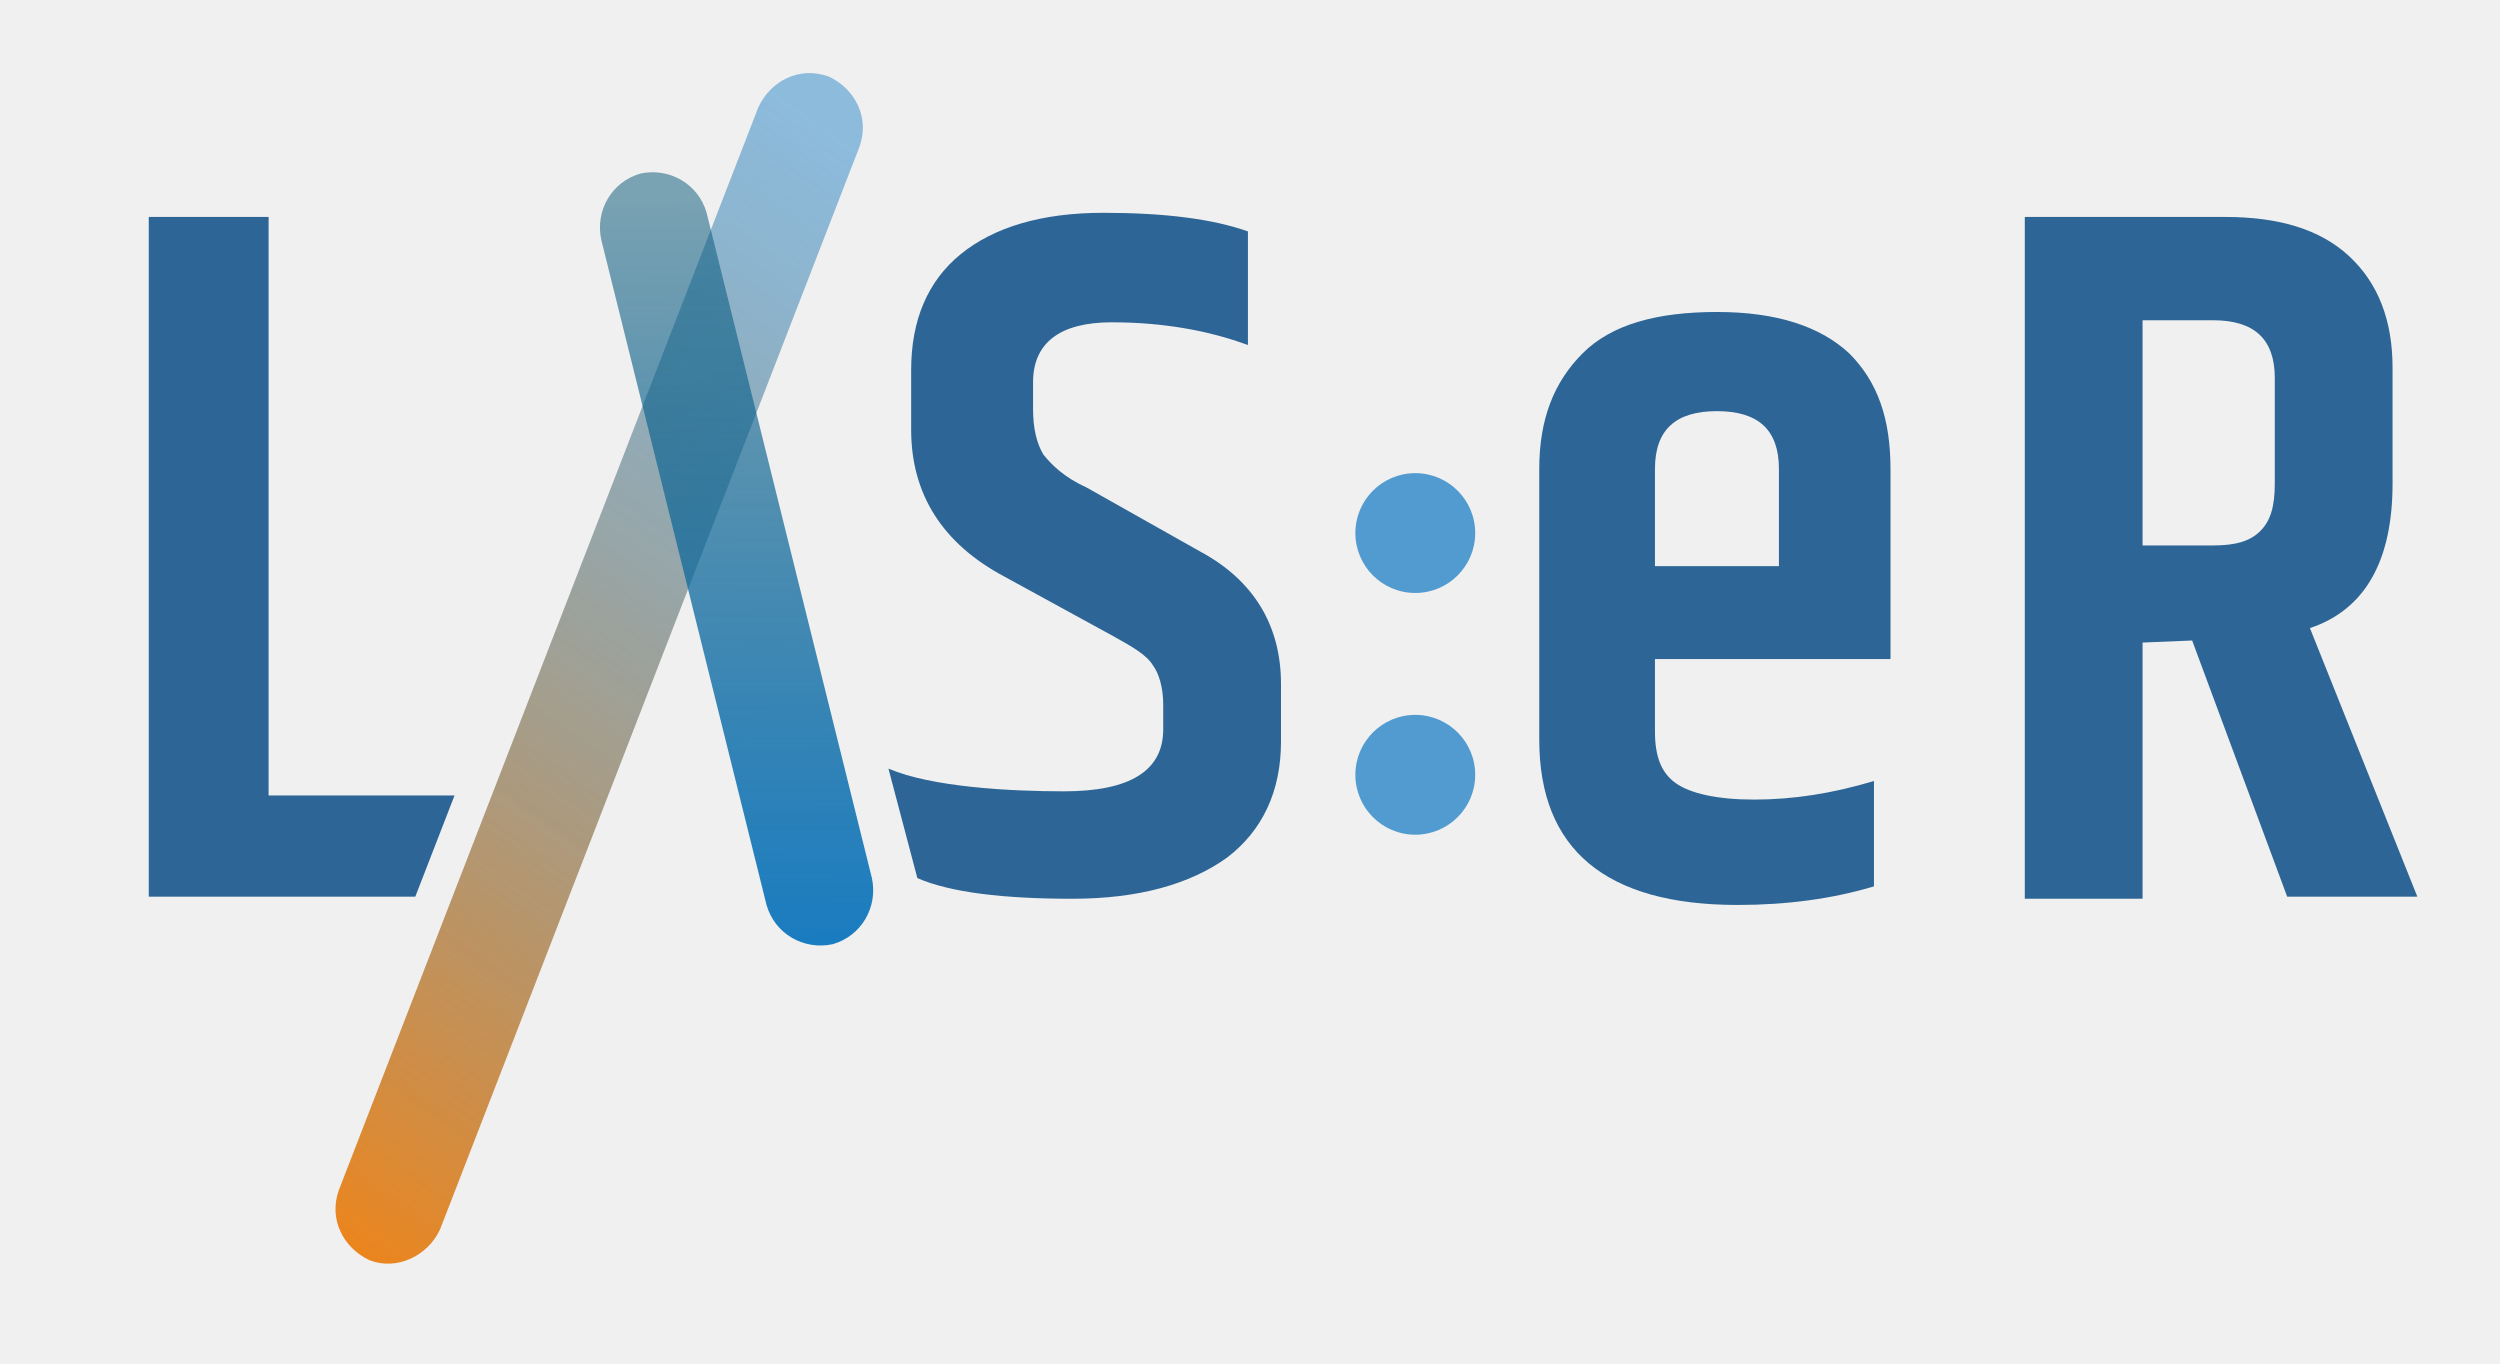
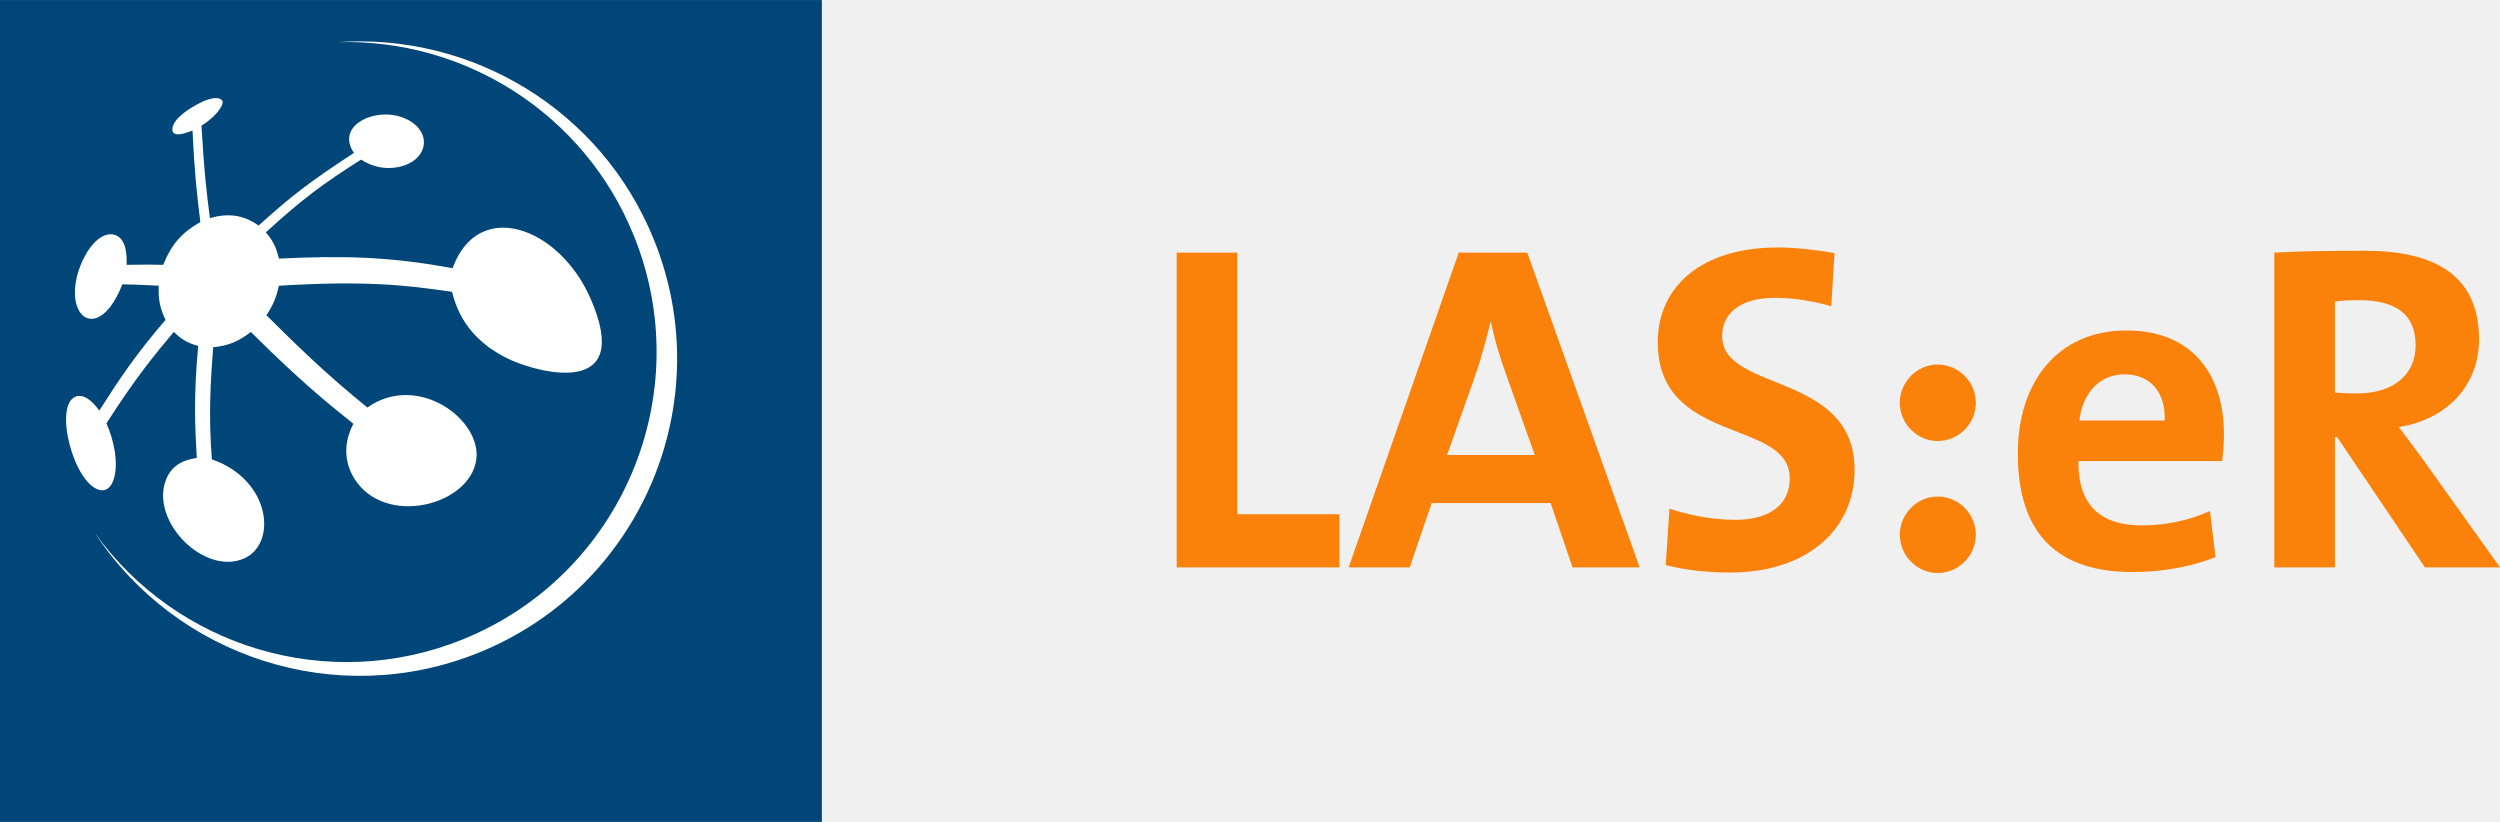
- <svg xmlns="http://www.w3.org/2000/svg" version="1.1" id="Ebene_1" x="0px" y="0px" viewBox="0 0 121 66" style="enable-background:new 0 0 121 66;" xml:space="preserve">
-   <style type="text/css">
- 	.st0{fill:url(#SVGID_1_);}
- 	.st1{fill:url(#SVGID_2_);}
- 	.st2{fill:#2D6696;}
- 	.st3{fill:#529BD0;}
- </style>
-   <linearGradient id="SVGID_1_" gradientUnits="userSpaceOnUse" x1="-135.305" y1="882.758" x2="-149.88" y2="942.461" gradientTransform="matrix(0.9295 0.3689 -0.3689 0.9295 496.4953 -760.8688)">
-     <stop offset="0" style="stop-color:#147BC4;stop-opacity:0.45" />
-     <stop offset="1" style="stop-color:#FA820A" />
-   </linearGradient>
-   <path class="st0" d="M17.9,61L17.9,61c-1.3-0.6-2-2-1.5-3.4L36.7,5.2c0.6-1.3,2-2,3.4-1.5l0,0c1.3,0.6,2,2,1.5,3.4L21.3,59.5  C20.7,60.8,19.2,61.5,17.9,61z" />
-   <g>
-     <linearGradient id="SVGID_2_" gradientUnits="userSpaceOnUse" x1="-116.968" y1="889.727" x2="-126.118" y2="927.204" gradientTransform="matrix(0.97 -0.2432 0.2432 0.97 -67.3806 -881.8729)">
-       <stop offset="0" style="stop-color:#065677;stop-opacity:0.51" />
-       <stop offset="1" style="stop-color:#147BC4" />
-     </linearGradient>
-     <path class="st1" d="M40.3,45.7L40.3,45.7c-1.4,0.3-2.8-0.5-3.2-1.9l-8-32.2c-0.3-1.4,0.5-2.8,1.9-3.2l0,0c1.4-0.3,2.8,0.5,3.2,1.9   l8,32.2C42.5,43.9,41.7,45.3,40.3,45.7z" />
+ <svg xmlns="http://www.w3.org/2000/svg" viewBox="0 0 307.333 101.04" height="101.04" width="307.333" xml:space="preserve" id="svg2" version="1.1">
+   <defs id="defs6" />
+   <g transform="matrix(1.333333,0,0,-1.333333,0,101.04)" id="g10">
+     <g transform="scale(0.1)" id="g12">
+       <path id="path14" style="fill:#fa820a;fill-opacity:1;fill-rule:nonzero;stroke:none" d="m 1084.89,234.648 v 290.25 h 55.9 V 283.676 h 94.17 v -49.028 h -150.07" />
+       <path id="path16" style="fill:#fa820a;fill-opacity:1;fill-rule:nonzero;stroke:none" d="m 1387.95,414.391 c -5.6,15.91 -9.9,30.101 -13.33,46.441 h -0.43 c -3.44,-15.051 -8.18,-31.82 -13.76,-48.59 l -26.23,-73.961 h 80.84 z m 61.91,-179.743 -20.2,59.348 h -109.65 l -20.22,-59.348 h -56.33 l 101.49,290.25 h 63.2 l 103.63,-290.25 h -61.92" />
+       <path id="path18" style="fill:#fa820a;fill-opacity:1;fill-rule:nonzero;stroke:none" d="m 1595.12,229.926 c -20.64,0 -41.28,2.144 -59.34,6.875 l 3.44,52.027 c 16.33,-5.586 39.56,-10.32 60.63,-10.32 28.38,0 50.3,11.609 50.3,38.269 0,55.469 -121.69,30.102 -121.69,125.563 0,51.601 40.85,87.293 110.52,87.293 16.34,0 35.26,-2.153 52.45,-5.164 l -3,-49.02 c -16.34,4.735 -34.4,7.742 -52.04,7.742 -32.24,0 -48.58,-14.621 -48.58,-35.261 0,-52.032 122.12,-32.68 122.12,-123.407 0,-54.609 -43.43,-94.597 -114.81,-94.597" />
+       <path id="path20" style="fill:#fa820a;fill-opacity:1;fill-rule:nonzero;stroke:none" d="m 1821.72,264.746 c 0,-19.344 -15.91,-35.254 -35.26,-35.254 -18.92,0 -34.83,15.91 -34.83,35.254 0,19.356 15.91,35.266 34.83,35.266 19.35,0 35.26,-15.91 35.26,-35.266 z m 0,121.695 c 0,-19.351 -15.91,-35.257 -35.26,-35.257 -18.92,0 -34.83,15.906 -34.83,35.257 0,19.352 15.91,35.258 34.83,35.258 19.35,0 35.26,-15.906 35.26,-35.258" />
+       <path id="path22" style="fill:#fa820a;fill-opacity:1;fill-rule:nonzero;stroke:none" d="m 1958.88,412.672 c -22.78,0 -38.69,-16.774 -41.7,-42.574 h 78.69 c 0.86,26.668 -13.76,42.574 -36.99,42.574 z m 89.88,-79.984 h -132.44 c -0.43,-39.993 19.35,-59.336 58.91,-59.336 21.07,0 43.86,4.726 62.35,13.328 l 5.16,-42.567 c -22.79,-9.035 -49.88,-13.761 -76.54,-13.761 -67.94,0 -105.78,33.964 -105.78,109.218 0,65.364 36.12,113.524 100.19,113.524 62.35,0 89.87,-42.571 89.87,-95.465 0,-7.305 -0.43,-15.91 -1.72,-24.941" />
+       <path id="path24" style="fill:#fa820a;fill-opacity:1;fill-rule:nonzero;stroke:none" d="m 2174.74,481.043 c -8.17,0 -16.33,-0.43 -21.93,-1.289 v -83.856 c 3.88,-0.429 11.61,-0.859 20.22,-0.859 33.53,0 54.17,17.203 54.17,44.293 0,27.949 -17.19,41.711 -52.46,41.711 z m 61.07,-246.395 -80.84,119.973 h -2.16 V 234.648 h -55.9 v 290.25 c 22.79,1.29 49.88,1.719 83.42,1.719 64.07,0 105.35,-22.359 105.35,-81.691 0,-43.004 -30.1,-73.969 -73.95,-80.844 8.16,-10.75 16.33,-21.934 23.64,-31.824 l 69.67,-97.61 h -69.23" />
+       <path id="path26" style="fill:#004678;fill-opacity:1;fill-rule:nonzero;stroke:none" d="M 757.746,0.004 H -0.004 V 757.766 H 757.746 V 0.004" />
+       <path id="path28" style="fill:#ffffff;fill-opacity:1;fill-rule:nonzero;stroke:none" d="m 378.449,646.004 c -3.344,2.09 -8.328,4.066 -12.168,4.992 -25.023,6.047 -56.058,-10.555 -39.968,-34.152 -42.27,-27.86 -56.778,-38.942 -87.84,-66.969 -14.035,9.703 -27.469,11.754 -44.926,6.859 -3.145,23.965 -5.379,42.844 -7.781,85.137 16.664,10.734 20.086,20.219 19.496,22.344 -0.59,2.125 -4.391,5.48 -16.367,0.793 -5.883,-2.313 -33.633,-16.555 -29.547,-28.899 1.949,-2.855 6.425,-3.394 18.14,1.379 1.836,-38.984 3.942,-57.472 7.223,-84.406 -17.402,-9.988 -26.379,-20.312 -34.297,-39.449 -12.769,0.273 -14.348,0.254 -33.672,0.008 0.129,7.168 0.442,23.957 -10.847,27.566 -21.606,6.898 -46.543,-46.113 -32.938,-70.031 7.27,-12.785 25.66,-11.414 39.891,24.504 11.707,-0.301 11.707,-0.301 33.492,-1.258 -0.445,-12.875 1.074,-20.543 6.246,-31.551 -27.949,-32.625 -42.301,-54.277 -61,-83.586 -10.312,13.957 -17.727,14.629 -22.129,12.727 -20.086,-8.641 -1.48,-80.145 22.363,-85.957 15.371,-3.75 21.239,27.367 6.332,61.386 27.395,42.938 45.047,64 62.118,84.368 7.289,-7.184 12.742,-10.325 22.453,-12.926 -4.336,-48.16 -2.93,-73.715 -1.305,-103.305 -7.207,-1.191 -22.211,-3.691 -28.52,-20.422 -14.394,-38.164 35.379,-88.203 71.977,-72.332 31.02,13.438 25.039,72.559 -29.559,91.477 -3.226,42.515 -1.07,72.066 1.215,103.347 13.977,1.426 22.75,4.977 34.77,14.071 46.851,-46.524 71.074,-65.883 94.504,-84.61 -12.242,-23.504 -4.59,-41.933 1.062,-50.828 28.453,-44.765 106.504,-24.414 112.274,17.727 5.109,37.379 -54.575,80.664 -100.383,48.055 -38.836,31.332 -66.43,58.648 -93.117,85.062 6.211,9.551 9.011,16.168 11.515,27.223 79.317,4.84 116.188,0.73 159.61,-5.602 3.179,-12.027 11.625,-43.973 55.172,-63.297 25.539,-11.332 112.707,-34.855 72.558,57.067 -28.918,66.199 -103.496,93.187 -127.23,28.007 -59.442,10.989 -102.118,11.586 -160.075,8.856 -2.472,10.402 -5.402,16.293 -12.054,24.234 34.429,31.418 52.926,44.875 87.758,67.039 10.984,-7.039 22.761,-9.308 35,-6.75 25.097,5.25 31.113,29.25 10.554,42.102 M 441.551,156.105 C 310.027,102.852 162.477,152.141 87.457,266.406 162.598,161.719 302.043,117.824 426.77,168.32 573.07,227.57 643.645,394.191 584.406,540.496 538.352,654.23 427.391,722.164 311.543,718.953 c 122.855,8.543 242.59,-61.656 291.316,-182 C 663.484,387.238 591.262,216.73 441.551,156.105" />
+     </g>
  </g>
-   <path class="st2" d="M7.2,10.5H13v28h9l-1.9,4.9H7.2V10.5z" />
-   <path class="st2" d="M44.1,17.9c0-2.4,0.8-4.3,2.4-5.6c1.6-1.3,3.9-2,6.9-2s5.3,0.3,7,0.9v5.5c-1.9-0.7-4.1-1.1-6.6-1.1  s-3.8,1-3.8,2.9v1.3c0,1,0.2,1.7,0.5,2.2c0.4,0.5,1,1.1,2.1,1.6l5.5,3.1c2.6,1.4,3.9,3.6,3.9,6.4v2.8c0,2.4-0.9,4.3-2.6,5.6  c-1.8,1.3-4.3,2-7.5,2c-3.3,0-5.9-0.3-7.5-1L43,37.2c2.1,0.9,5.9,1.1,8.5,1.1c3.2,0,4.8-1,4.8-3v-1.2c0-0.8-0.2-1.5-0.5-1.9  c-0.3-0.5-1-0.9-1.9-1.4l-5.3-2.9c-3-1.6-4.5-4-4.5-7.1V17.9z" />
-   <path class="st2" d="M74.5,35.8V22.7c0-2.4,0.7-4.2,2.1-5.6s3.6-2,6.5-2s5,0.7,6.4,2c1.4,1.4,2,3.2,2,5.6v9.2H80.1v3.5  c0,1.2,0.3,2,1,2.5s2,0.8,3.8,0.8c1.9,0,3.8-0.3,5.8-0.9v5.1c-2,0.6-4.2,0.9-6.6,0.9C77.7,43.8,74.5,41.1,74.5,35.8z M80.1,27.4h6  v-4.7c0-1.9-1-2.8-3-2.8s-3,0.9-3,2.8V27.4z" />
-   <path class="st2" d="M103.7,31.1v12.4H98v-33h9.7c2.6,0,4.6,0.6,6,1.9s2.1,3.1,2.1,5.4v5.6c0,3.7-1.3,6.1-4,7l5.2,13h-6.3L106.1,31  L103.7,31.1L103.7,31.1z M103.7,15.5v10.9h3.4c1.1,0,1.8-0.2,2.3-0.7s0.7-1.2,0.7-2.3v-5.1c0-1.9-1-2.8-3-2.8  C107.1,15.5,103.7,15.5,103.7,15.5z" />
-   <circle class="st3" cx="68.5" cy="37.5" r="2.9" />
-   <circle class="st3" cx="68.5" cy="25.8" r="2.9" />
</svg>
